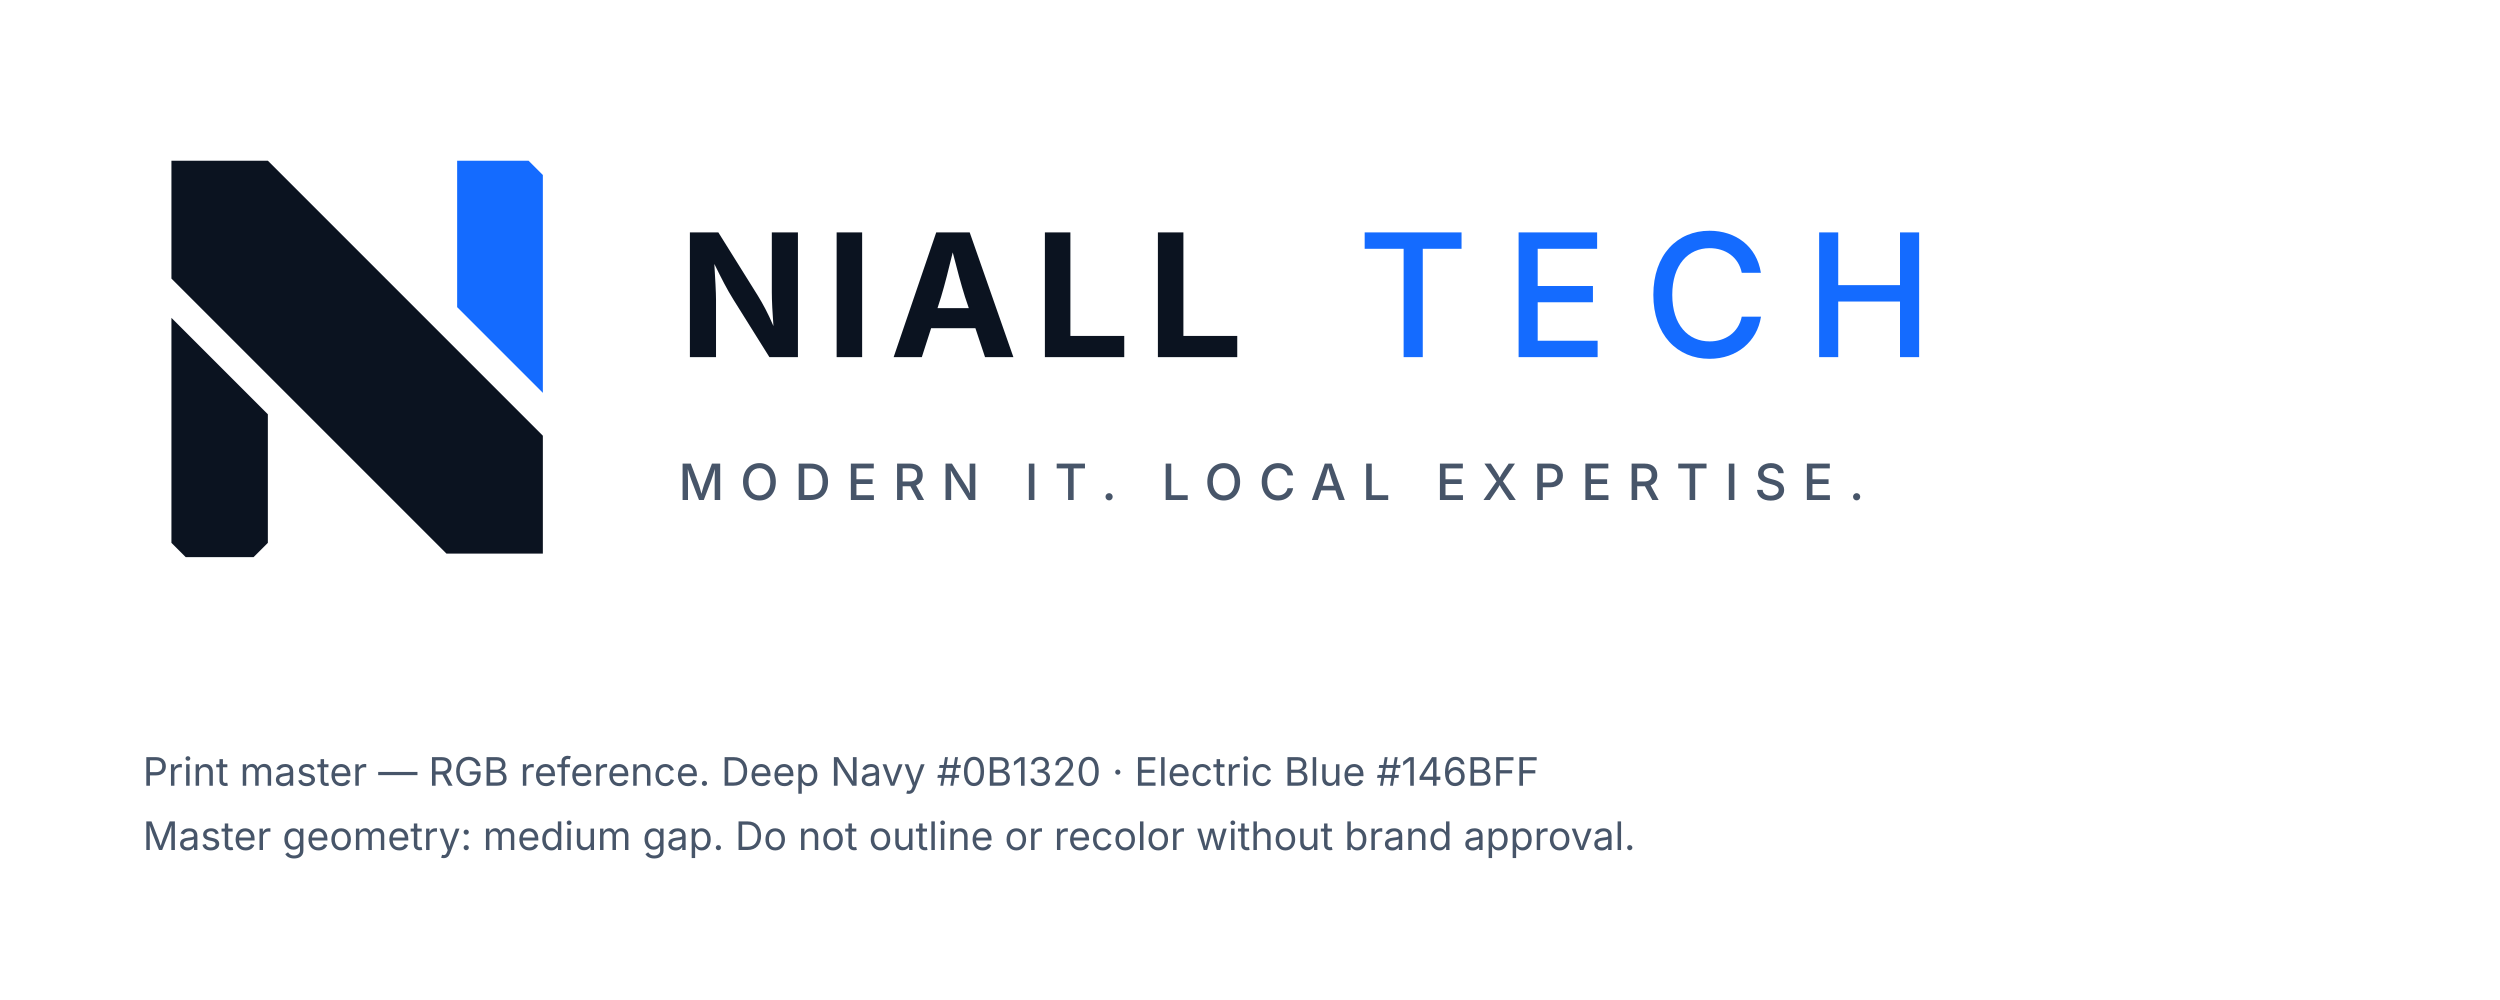
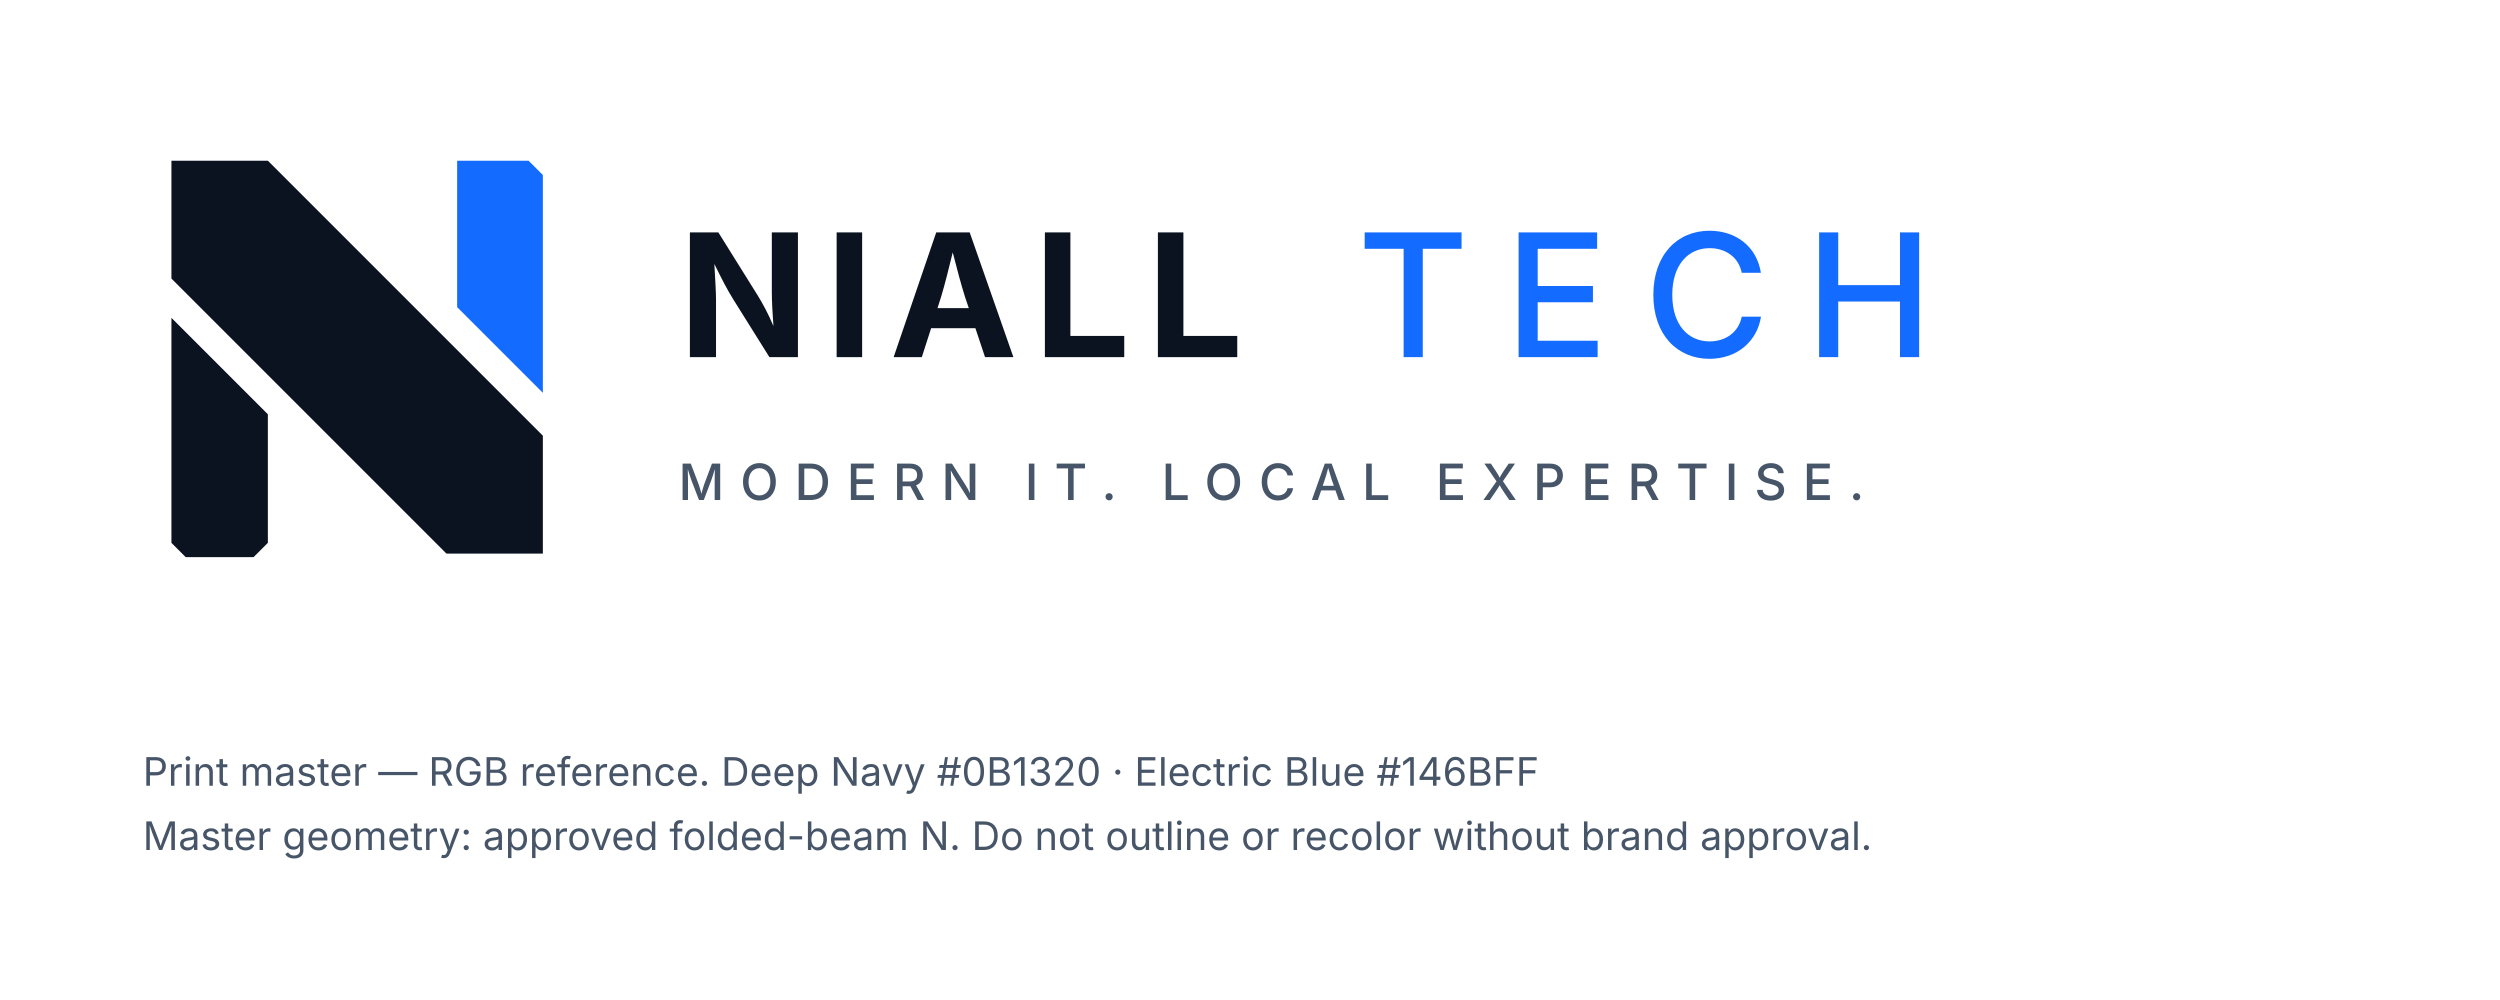
<svg xmlns="http://www.w3.org/2000/svg" viewBox="0 0 700 280" width="700" height="280" role="img" aria-labelledby="title">
  <g transform="translate(40, 40) scale(1.2)">
    <g transform="scale(0.83333)">
      <path d="M8 5H35L112 82V115H85L8 38Z" fill="#0B1320" />
      <path d="M8 49L35 76V112L31 116H12L8 112Z" fill="#0B1320" />
      <path d="M88 5H108L112 9V70L88 46Z" fill="#146BFF" />
    </g>
  </g>
  <g font-family="Inter, Arial, Helvetica, sans-serif">
    <text x="190" y="100" fill="#0B1320" font-size="48" font-weight="700" letter-spacing="4.5">NIALL</text>
    <text x="380" y="100" fill="#146BFF" font-size="48" font-weight="500" letter-spacing="10">TECH</text>
  </g>
  <text x="190" y="140" fill="#475569" font-family="Inter, Arial, Helvetica, sans-serif" font-size="14" font-weight="500" letter-spacing="4.5">MODERN IT. LOCAL EXPERTISE.</text>
  <g font-family="Inter, Arial, Helvetica, sans-serif" font-size="11" fill="#475569">
    <text x="40" y="220">Print master — RGB reference. Deep Navy #0B1320 · Electric Blue #146BFF</text>
-     <text x="40" y="238">Master geometry: medium gap. Do not outline or recolor without brand approval.</text>
+     <text x="40" y="238">Master geometry: approved folded-beam N. Do not outline or recolor without brand approval.</text>
  </g>
</svg>
